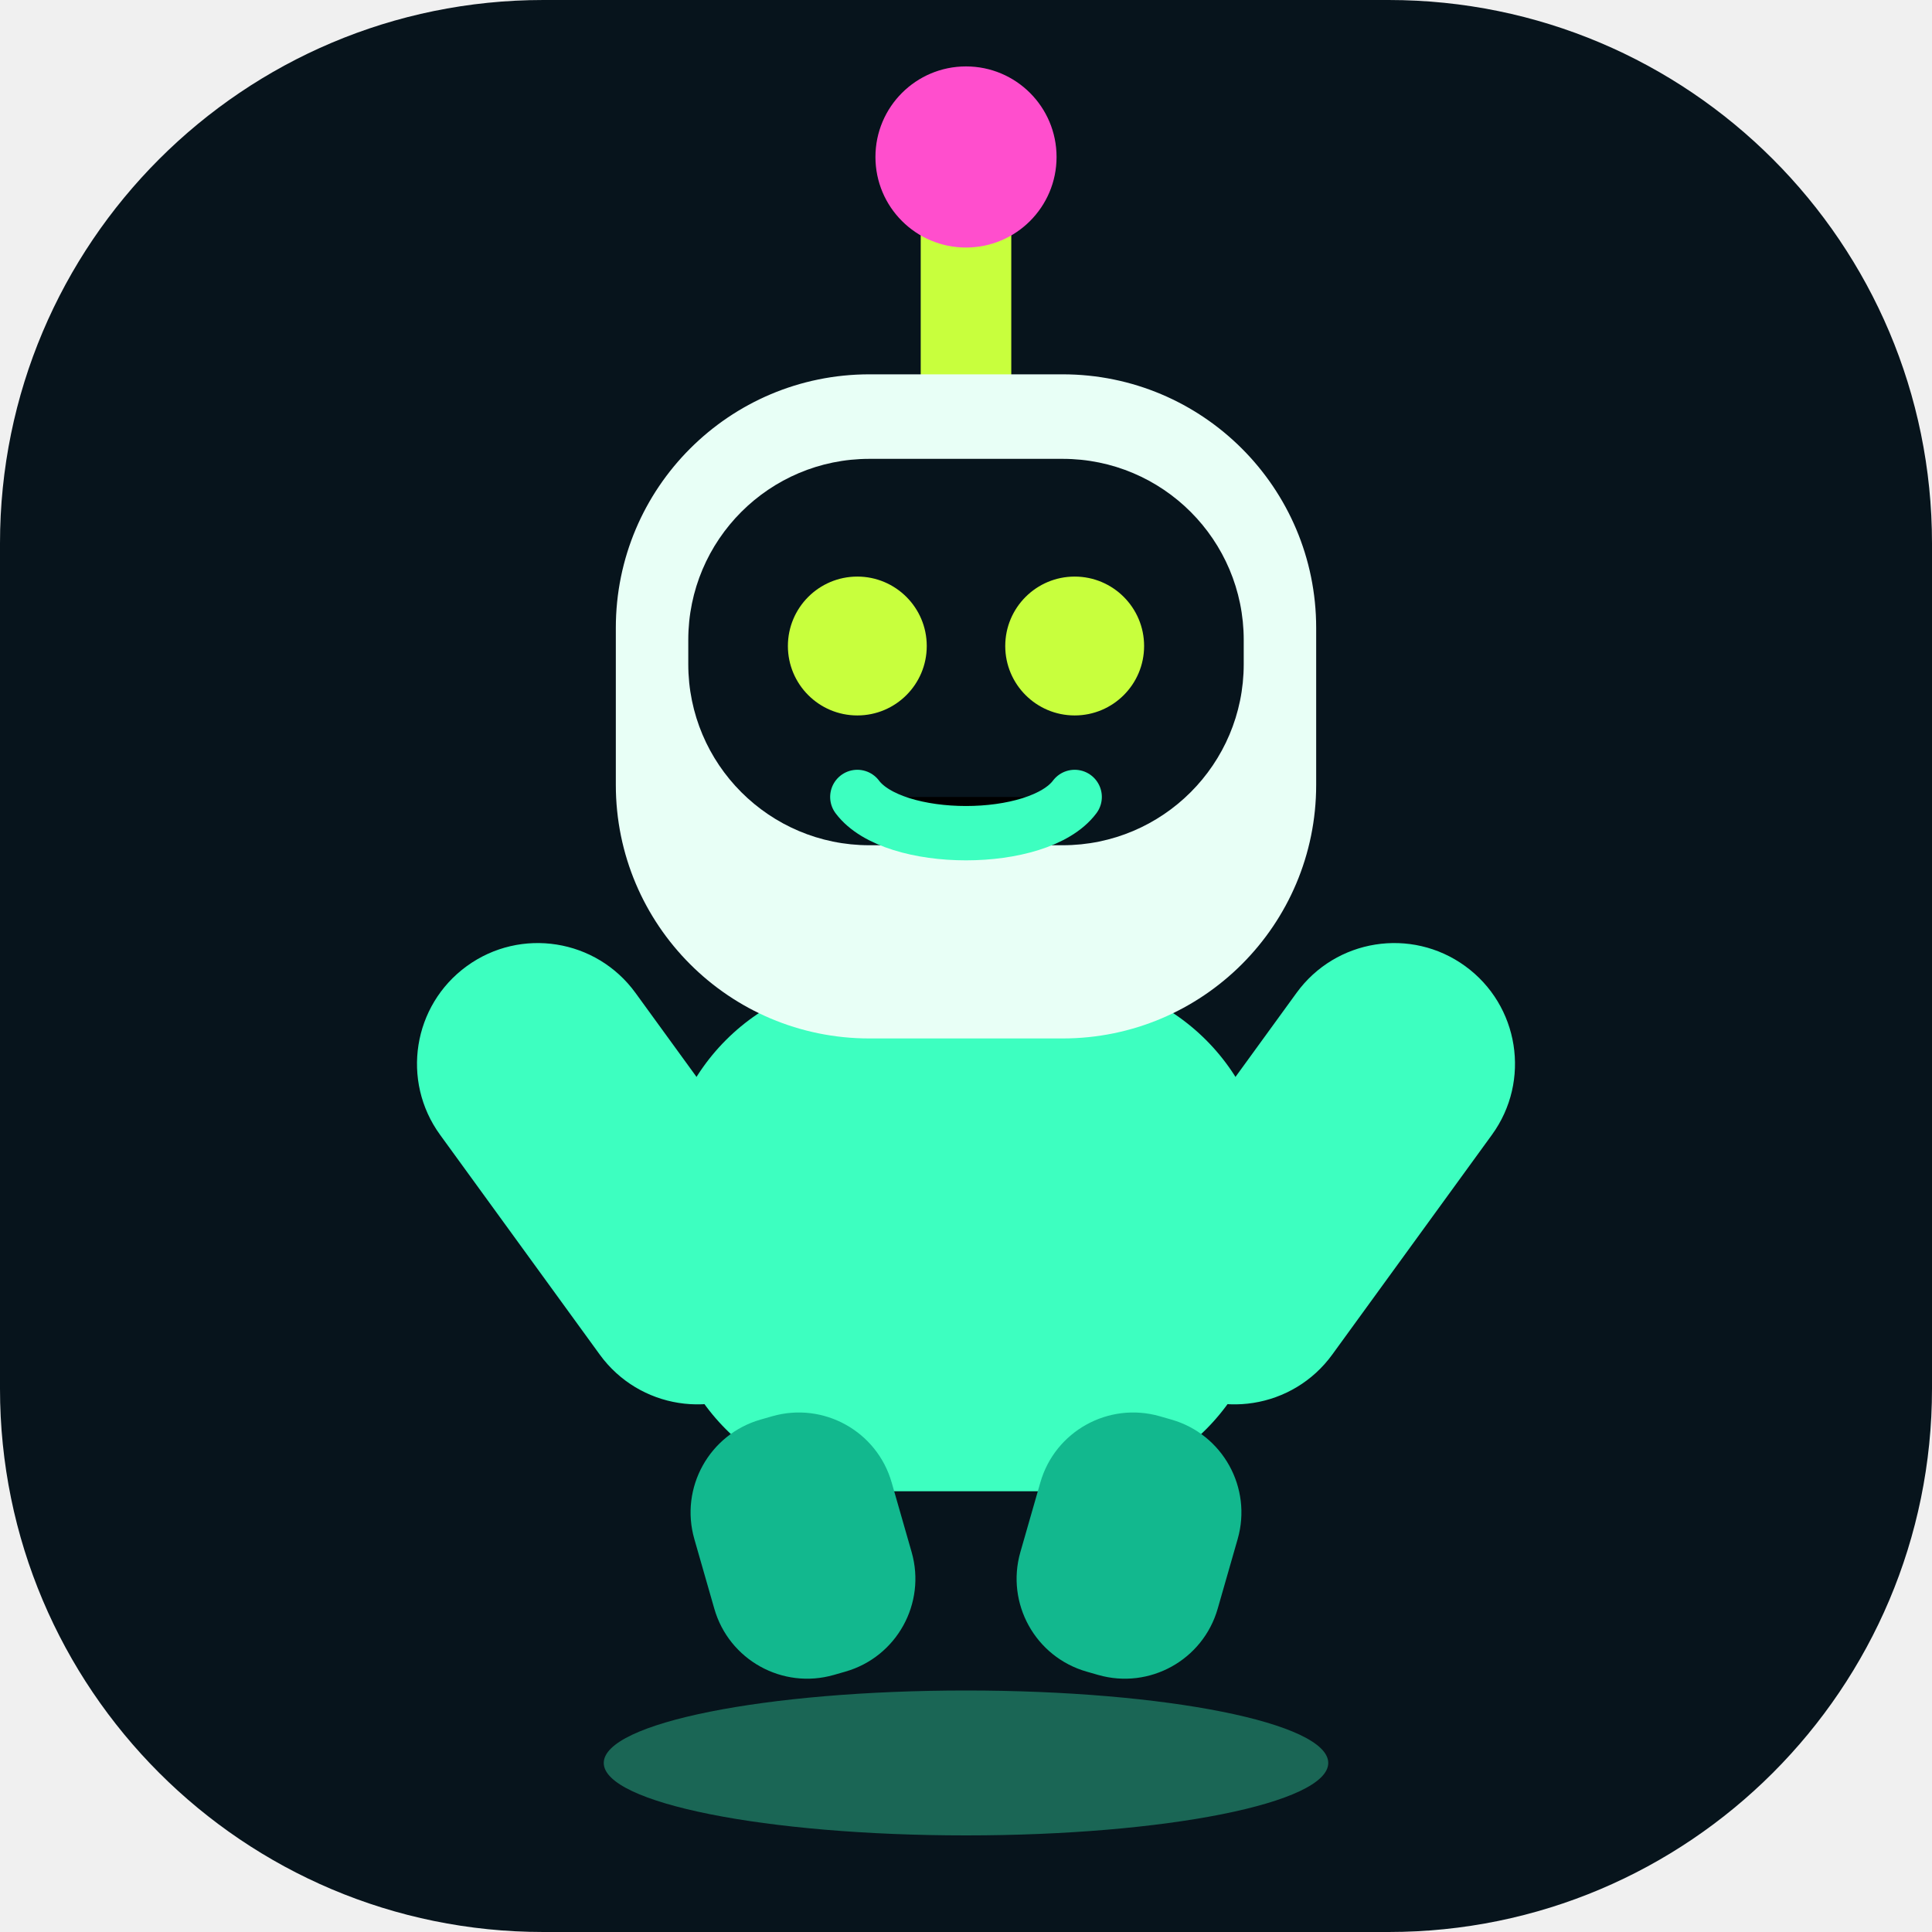
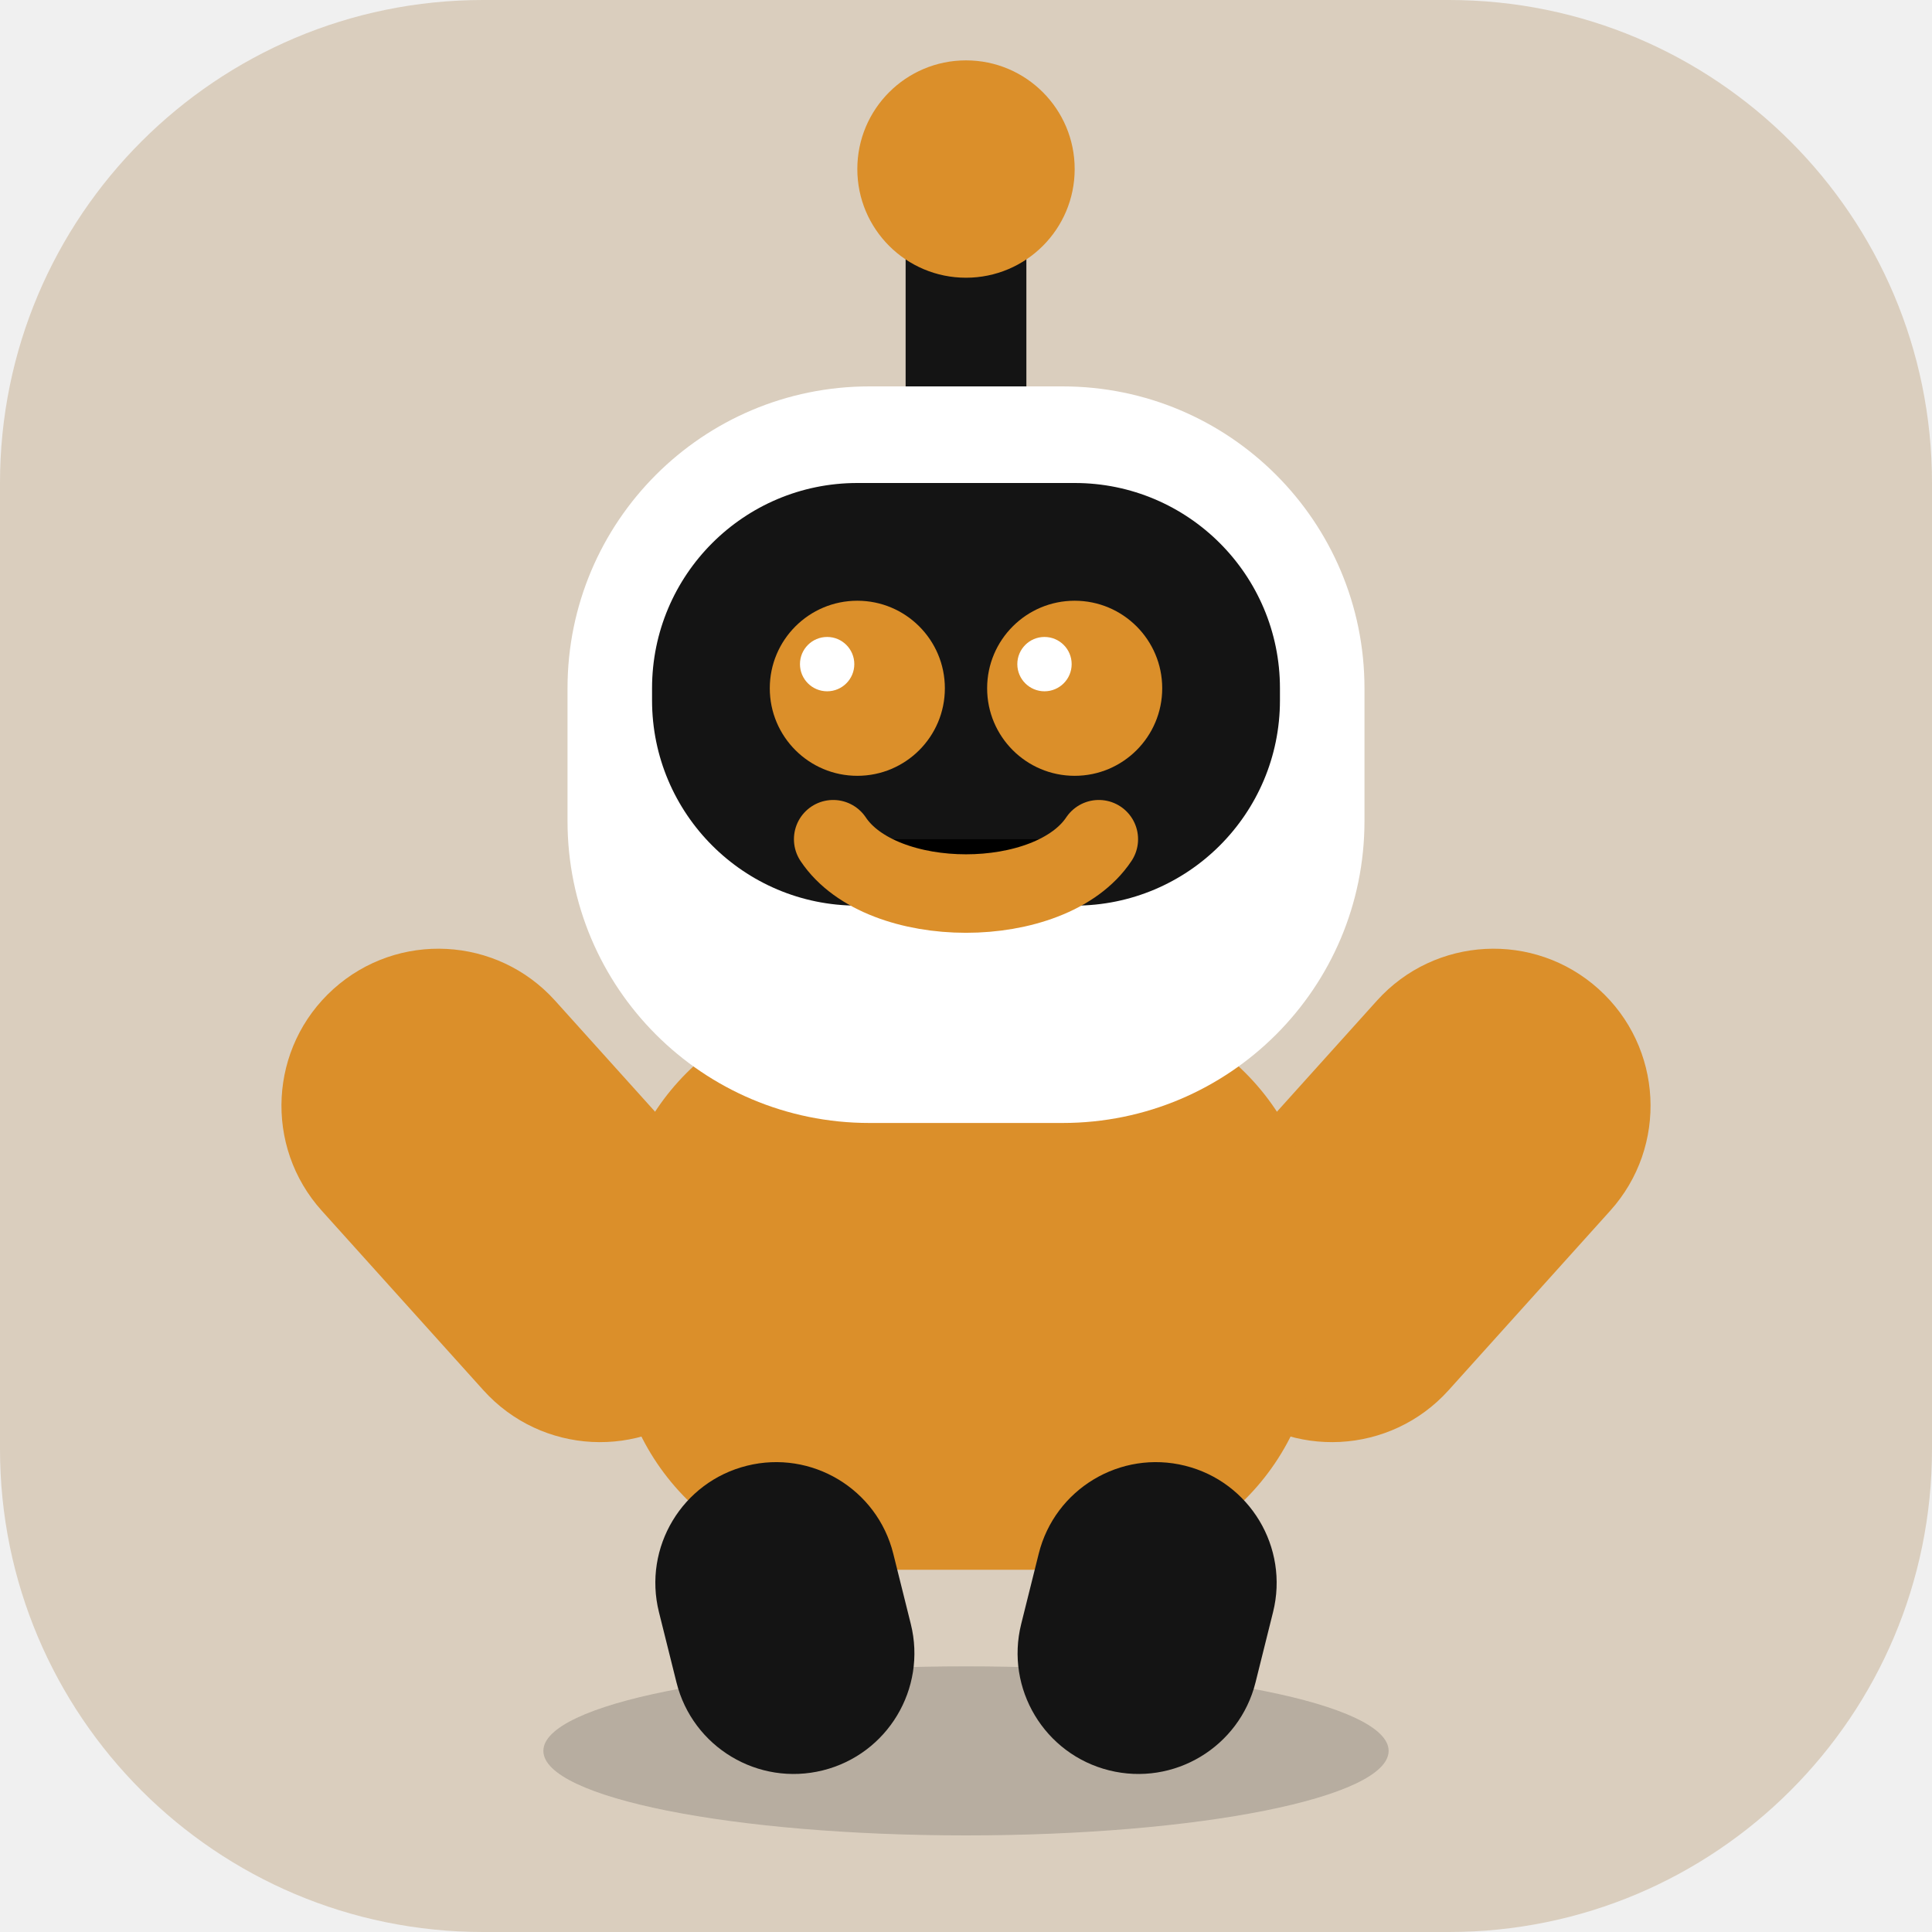
<svg xmlns="http://www.w3.org/2000/svg" viewBox="0 0 32 32">
-   <rect width="32" height="32" rx="9" fill="#07141c" />
-   <ellipse cx="16" cy="29.2" rx="6" ry="1.2" fill="#3dffc0" opacity=".35" />
-   <g transform="translate(0 -1)">
-     <path d="M16 4.2v3" stroke="#c8ff3d" stroke-width="1.5" stroke-linecap="round" />
-     <circle cx="16" cy="3.6" r="1.5" fill="#ff4ecd" />
-     <rect x="8.2" y="16.2" width="4" height="8.5" rx="2" fill="#3dffc0" transform="rotate(-36 10.2 20.4)" />
-     <rect x="19.8" y="16.2" width="4" height="8.5" rx="2" fill="#3dffc0" transform="rotate(36 21.8 20.4)" />
-     <rect x="11" y="17.2" width="10" height="8.5" rx="3.5" fill="#3dffc0" />
-     <rect x="10.2" y="7.2" width="11.6" height="11" rx="4.2" fill="#e8fff6" />
-     <rect x="11.4" y="8.6" width="9.2" height="6.4" rx="3" fill="#07141c" />
-     <circle cx="14.2" cy="11.7" r="1.15" fill="#c8ff3d" />
-     <circle cx="17.8" cy="11.7" r="1.15" fill="#c8ff3d" />
-     <path d="M14.2 14.2c.6.8 3 .8 3.6 0" stroke="#3dffc0" stroke-width=".9" stroke-linecap="round" />
-     <rect x="11.6" y="24.4" width="3.4" height="4.4" rx="1.6" fill="#12b88e" transform="rotate(-16 13.3 26.6)" />
-     <rect x="17" y="24.4" width="3.4" height="4.4" rx="1.6" fill="#12b88e" transform="rotate(16 18.7 26.6)" />
+   <rect width="32" height="32" rx="8" fill="#dacebe" />
+   <ellipse cx="16" cy="29" rx="7" ry="1.4" fill="#141414" opacity=".18" />
+   <g>
+     <path d="M16 3.2v3.4" stroke="#141414" stroke-width="2" stroke-linecap="round" />
+     <circle cx="16" cy="2.8" r="1.8" fill="#db8f2a" />
+     <rect x="6" y="15.2" width="5.2" height="9.2" rx="2.6" fill="#db8f2a" transform="rotate(-42 8.6 19.8)" />
+     <rect x="20.8" y="15.2" width="5.2" height="9.2" rx="2.6" fill="#db8f2a" transform="rotate(42 23.4 19.8)" />
+     <rect x="10.2" y="16.6" width="11.6" height="9.4" rx="4" fill="#db8f2a" />
+     <rect x="9.4" y="6.4" width="13.2" height="12.2" rx="5" fill="#fff" />
+     <rect x="10.8" y="8" width="10.4" height="7" rx="3.4" fill="#141414" />
+     <circle cx="14.2" cy="11.4" r="1.45" fill="#db8f2a" />
+     <circle cx="17.8" cy="11.4" r="1.45" fill="#db8f2a" />
+     <circle cx="13.7" cy="11" r=".45" fill="#fff" />
+     <circle cx="17.3" cy="11" r=".45" fill="#fff" />
+     <path d="M13.8 13.9c.8 1.2 3.6 1.2 4.4 0" stroke="#db8f2a" stroke-width="1.3" stroke-linecap="round" />
+     <rect x="11" y="24.2" width="4" height="5.2" rx="2" fill="#141414" transform="rotate(-14 13 26.8)" />
+     <rect x="17" y="24.2" width="4" height="5.2" rx="2" fill="#141414" transform="rotate(14 19 26.8)" />
  </g>
</svg>
